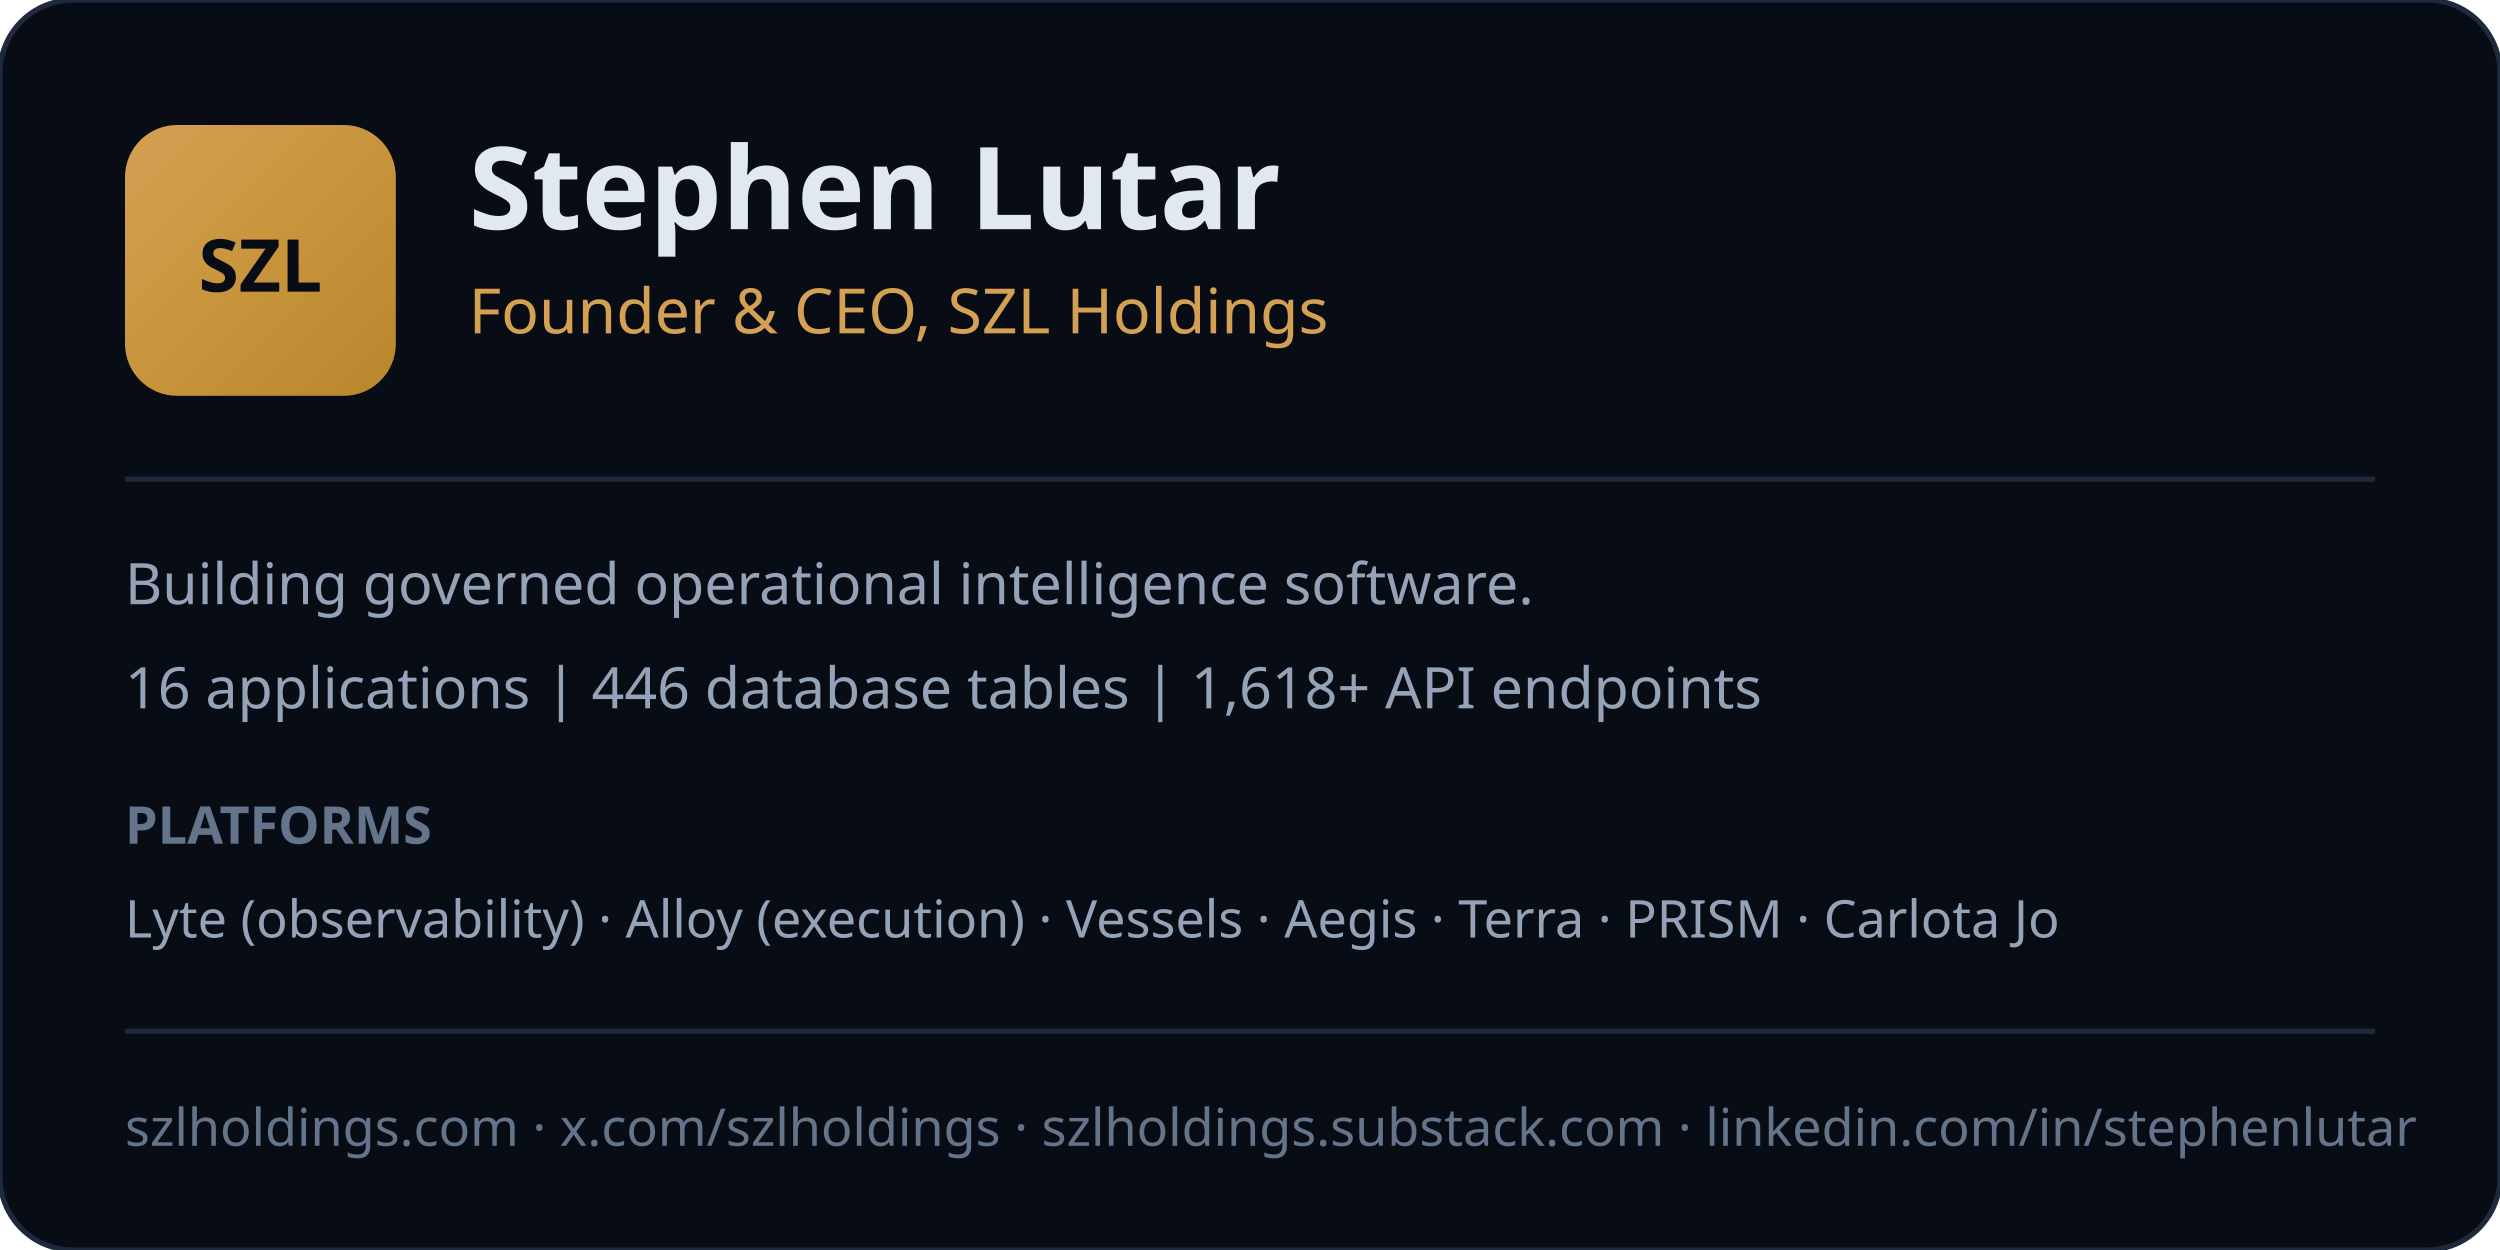
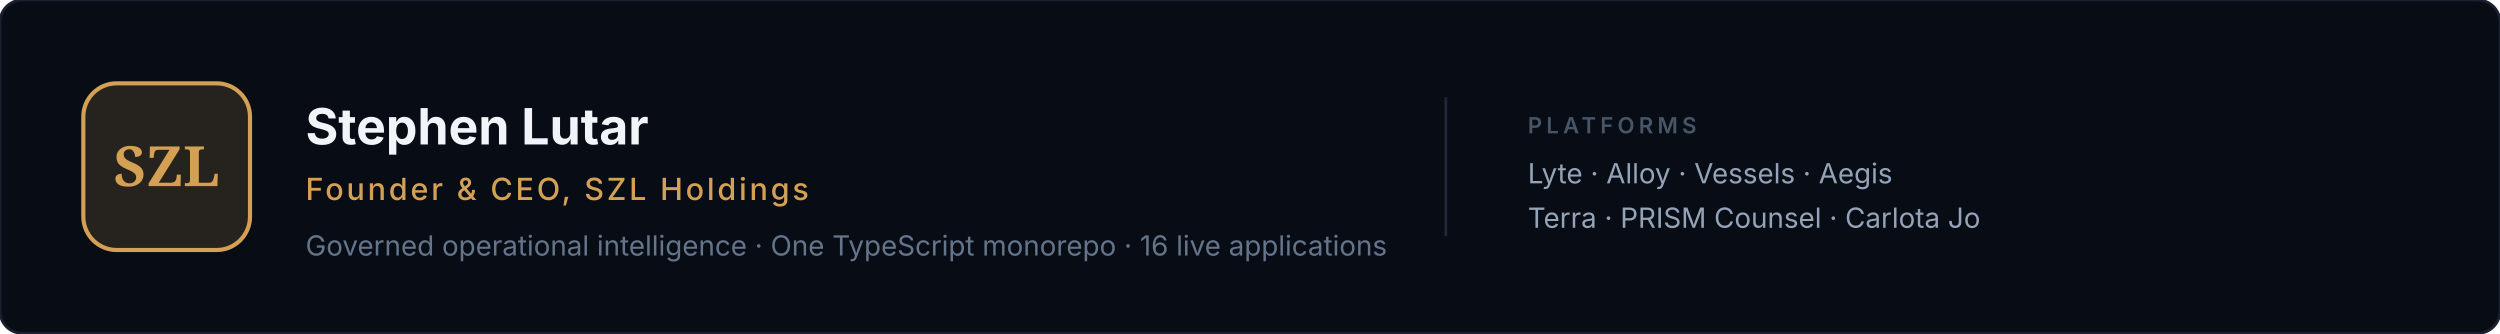
- <svg xmlns="http://www.w3.org/2000/svg" viewBox="0 0 480 240" fill="none">
+ <svg xmlns="http://www.w3.org/2000/svg" viewBox="0 0 900 120" fill="none">
  <defs>
-     <linearGradient id="gold" x1="0" y1="0" x2="1" y2="1">
-       <stop offset="0%" stop-color="#d4a054" />
-       <stop offset="50%" stop-color="#c8953c" />
-       <stop offset="100%" stop-color="#b8862c" />
+     <linearGradient id="goldLine" x1="0" y1="0" x2="1" y2="0">
+       <stop offset="0%" stop-color="#d4a054" stop-opacity="0" />
+       <stop offset="50%" stop-color="#d4a054" stop-opacity="0.4" />
+       <stop offset="100%" stop-color="#d4a054" stop-opacity="0" />
    </linearGradient>
  </defs>
-   <rect width="480" height="240" rx="14" fill="#080c14" stroke="#1e293b" stroke-width="1" />
-   <rect x="24" y="24" width="52" height="52" rx="10" fill="url(#gold)" />
-   <text x="50" y="56" fill="#080c14" font-family="system-ui" font-size="14" font-weight="800" text-anchor="middle">SZL</text>
-   <text x="90" y="44" fill="#e2e8f0" font-family="system-ui" font-size="22" font-weight="700">Stephen Lutar</text>
-   <text x="90" y="64" fill="#d4a054" font-family="system-ui" font-size="12" font-weight="500">Founder &amp; CEO, SZL Holdings</text>
-   <line x1="24" y1="92" x2="456" y2="92" stroke="#1e293b" stroke-width="1" />
-   <text x="24" y="116" fill="#94a3b8" font-family="system-ui" font-size="11">Building governed operational intelligence software.</text>
-   <text x="24" y="136" fill="#94a3b8" font-family="system-ui" font-size="11">16 applications  |  446 database tables  |  1,618+ API endpoints</text>
-   <text x="24" y="162" fill="#64748b" font-family="system-ui" font-size="10" font-weight="600">PLATFORMS</text>
-   <text x="24" y="180" fill="#94a3b8" font-family="system-ui" font-size="10">Lyte (observability) · Alloy (execution) · Vessels · Aegis · Terra · PRISM · Carlota Jo</text>
-   <line x1="24" y1="198" x2="456" y2="198" stroke="#1e293b" stroke-width="1" />
-   <text x="24" y="220" fill="#64748b" font-family="system-ui" font-size="10">szlholdings.com · x.com/szlholdings · szlholdings.substack.com · linkedin.com/in/stephenlutar</text>
+   <rect width="900" height="120" rx="8" fill="#080c14" stroke="#1a2030" stroke-width="1" />
+   <rect x="30" y="30" width="60" height="60" rx="12" fill="#d4a054" fill-opacity="0.15" stroke="#d4a054" stroke-width="1.5" />
+   <text x="60" y="67" fill="#d4a054" font-family="Georgia, serif" font-size="20" font-weight="800" text-anchor="middle">SZL</text>
+   <text x="110" y="52" fill="#f1f5f9" font-family="system-ui, -apple-system, sans-serif" font-size="18" font-weight="700">Stephen Lutar</text>
+   <text x="110" y="72" fill="#d4a054" font-family="system-ui, -apple-system, sans-serif" font-size="11" font-weight="500" letter-spacing="1">Founder &amp; CEO, SZL Holdings</text>
+   <text x="110" y="92" fill="#64748b" font-family="system-ui, -apple-system, sans-serif" font-size="10">Governed operational intelligence  ·  One TypeScript monorepo  ·  16 live applications</text>
+   <rect x="520" y="35" width="1" height="50" fill="#1e293b" />
+   <text x="550" y="48" fill="#475569" font-family="system-ui, -apple-system, sans-serif" font-size="8" font-weight="600" letter-spacing="1.5">PLATFORMS</text>
+   <text x="550" y="66" fill="#94a3b8" font-family="system-ui, -apple-system, sans-serif" font-size="10">Lyte  ·  Alloy  ·  Vessels  ·  Aegis</text>
+   <text x="550" y="82" fill="#94a3b8" font-family="system-ui, -apple-system, sans-serif" font-size="10">Terra  ·  PRISM Counsel  ·  Carlota Jo</text>
</svg>
